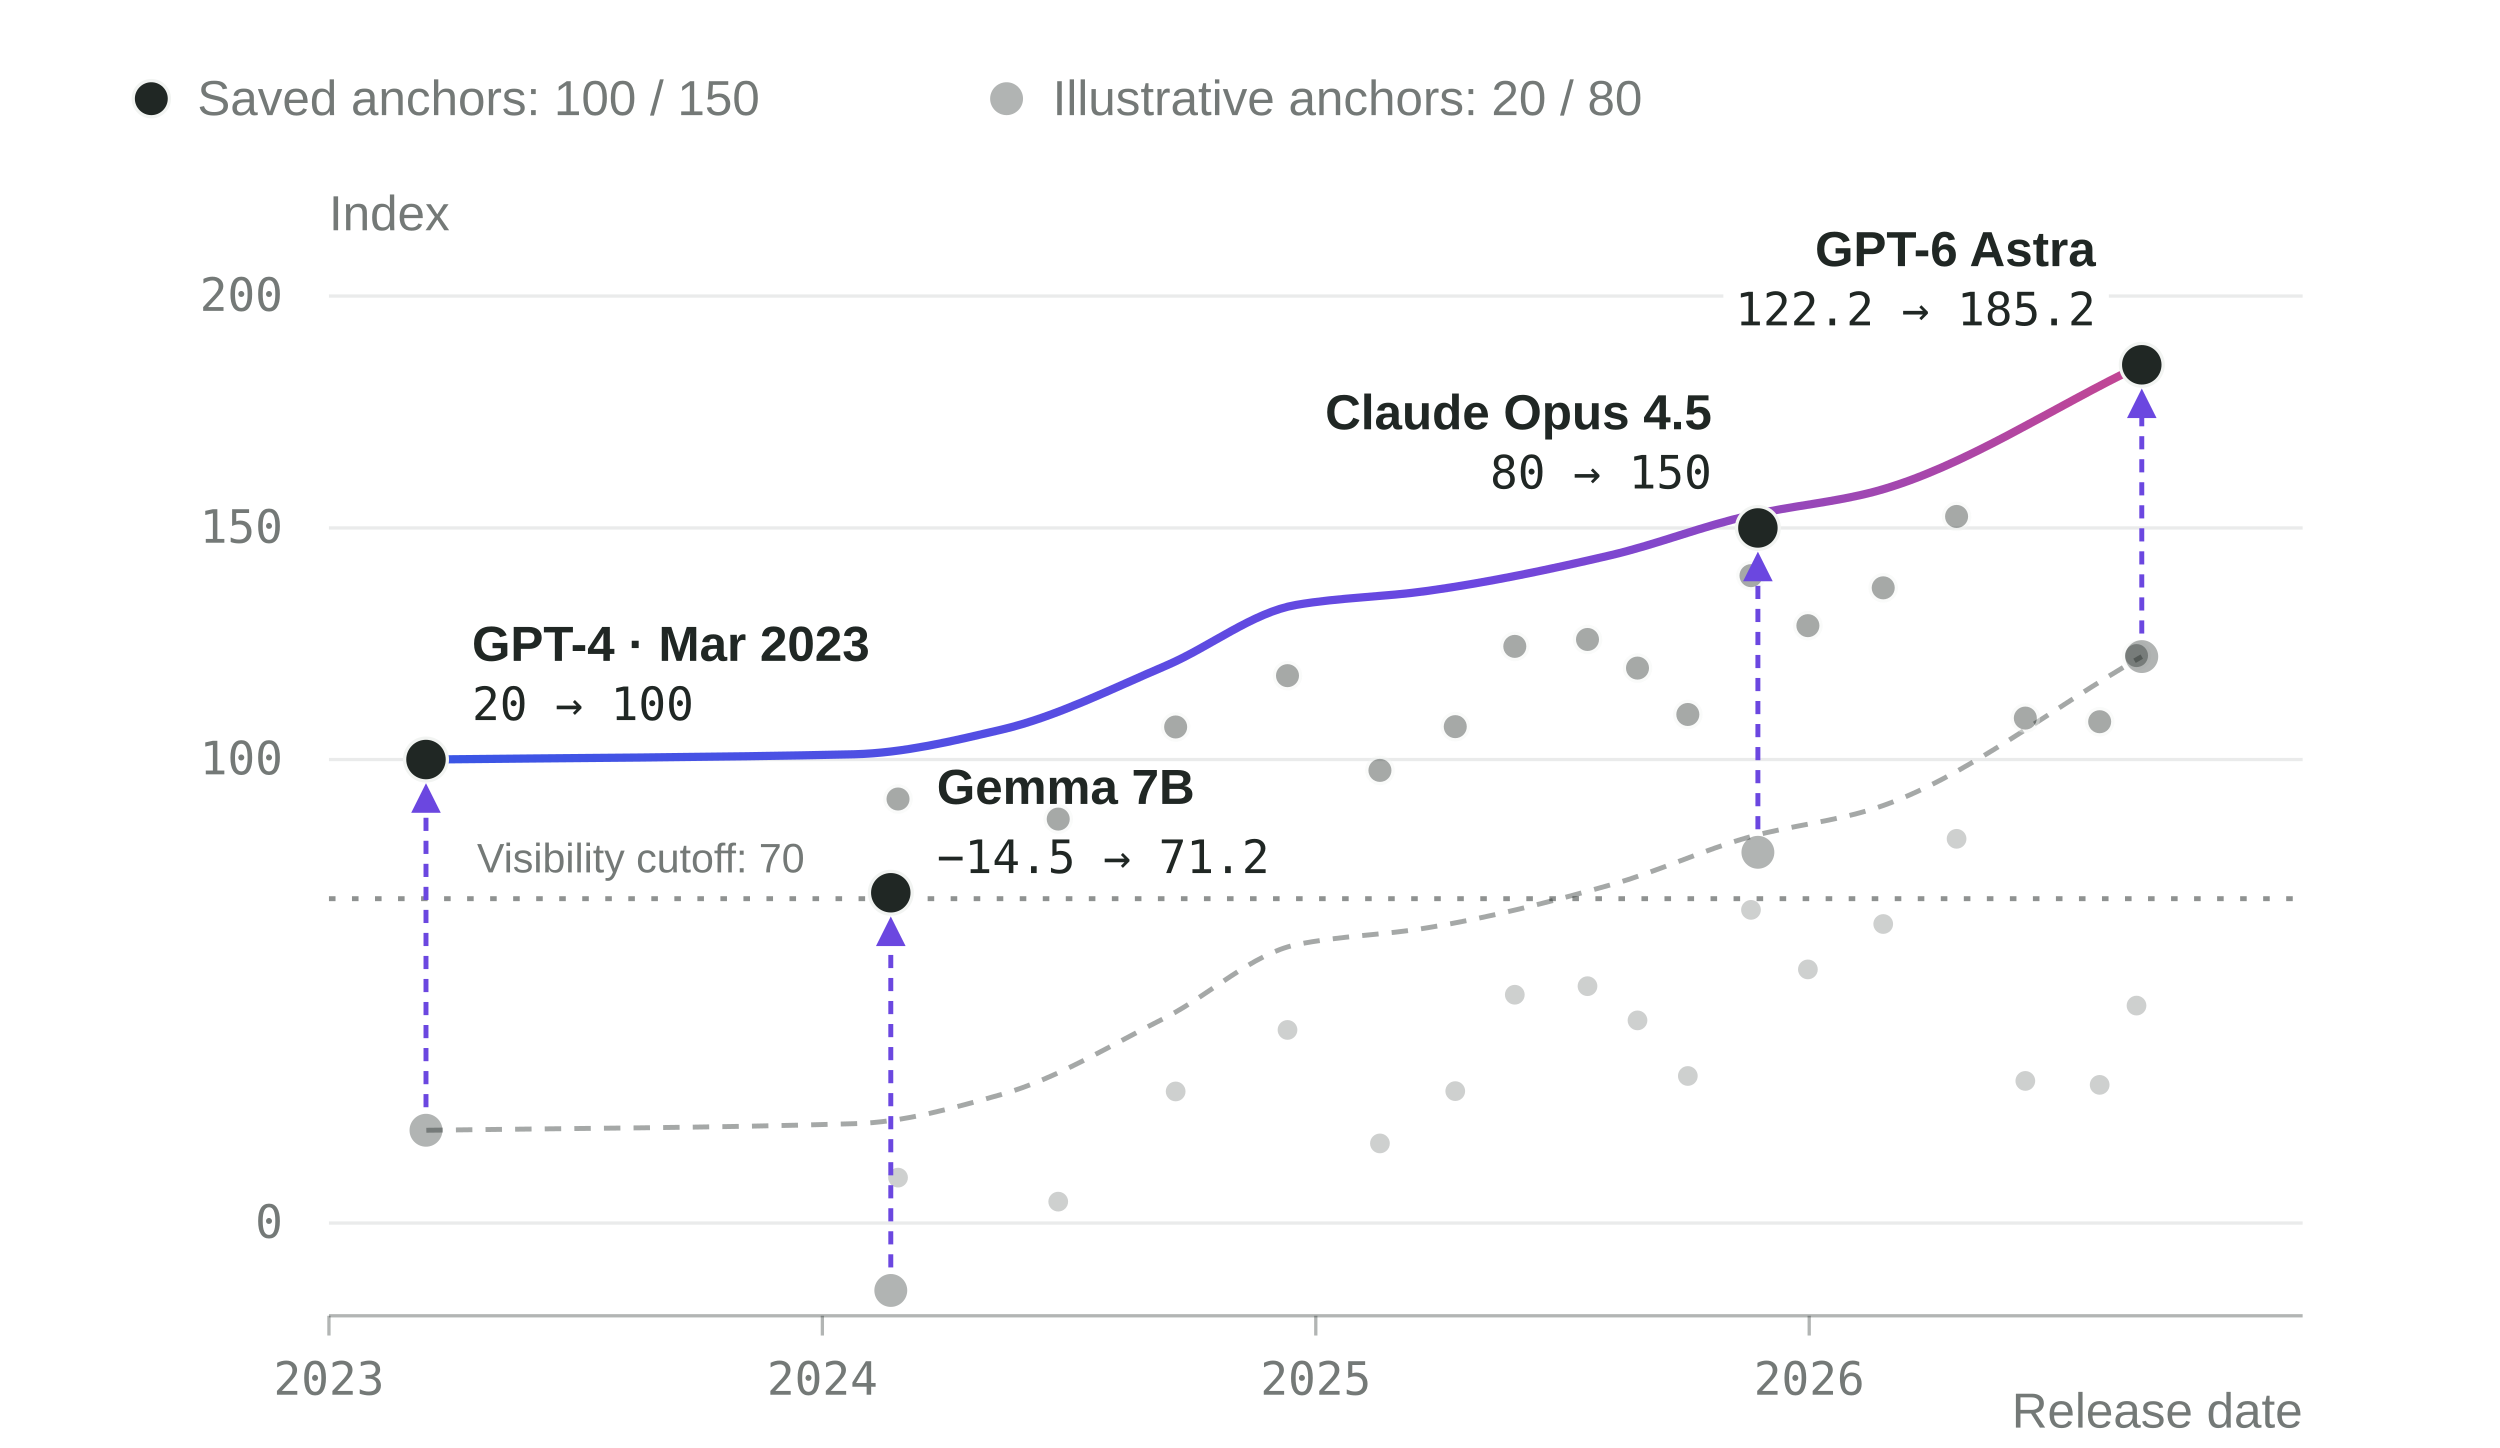
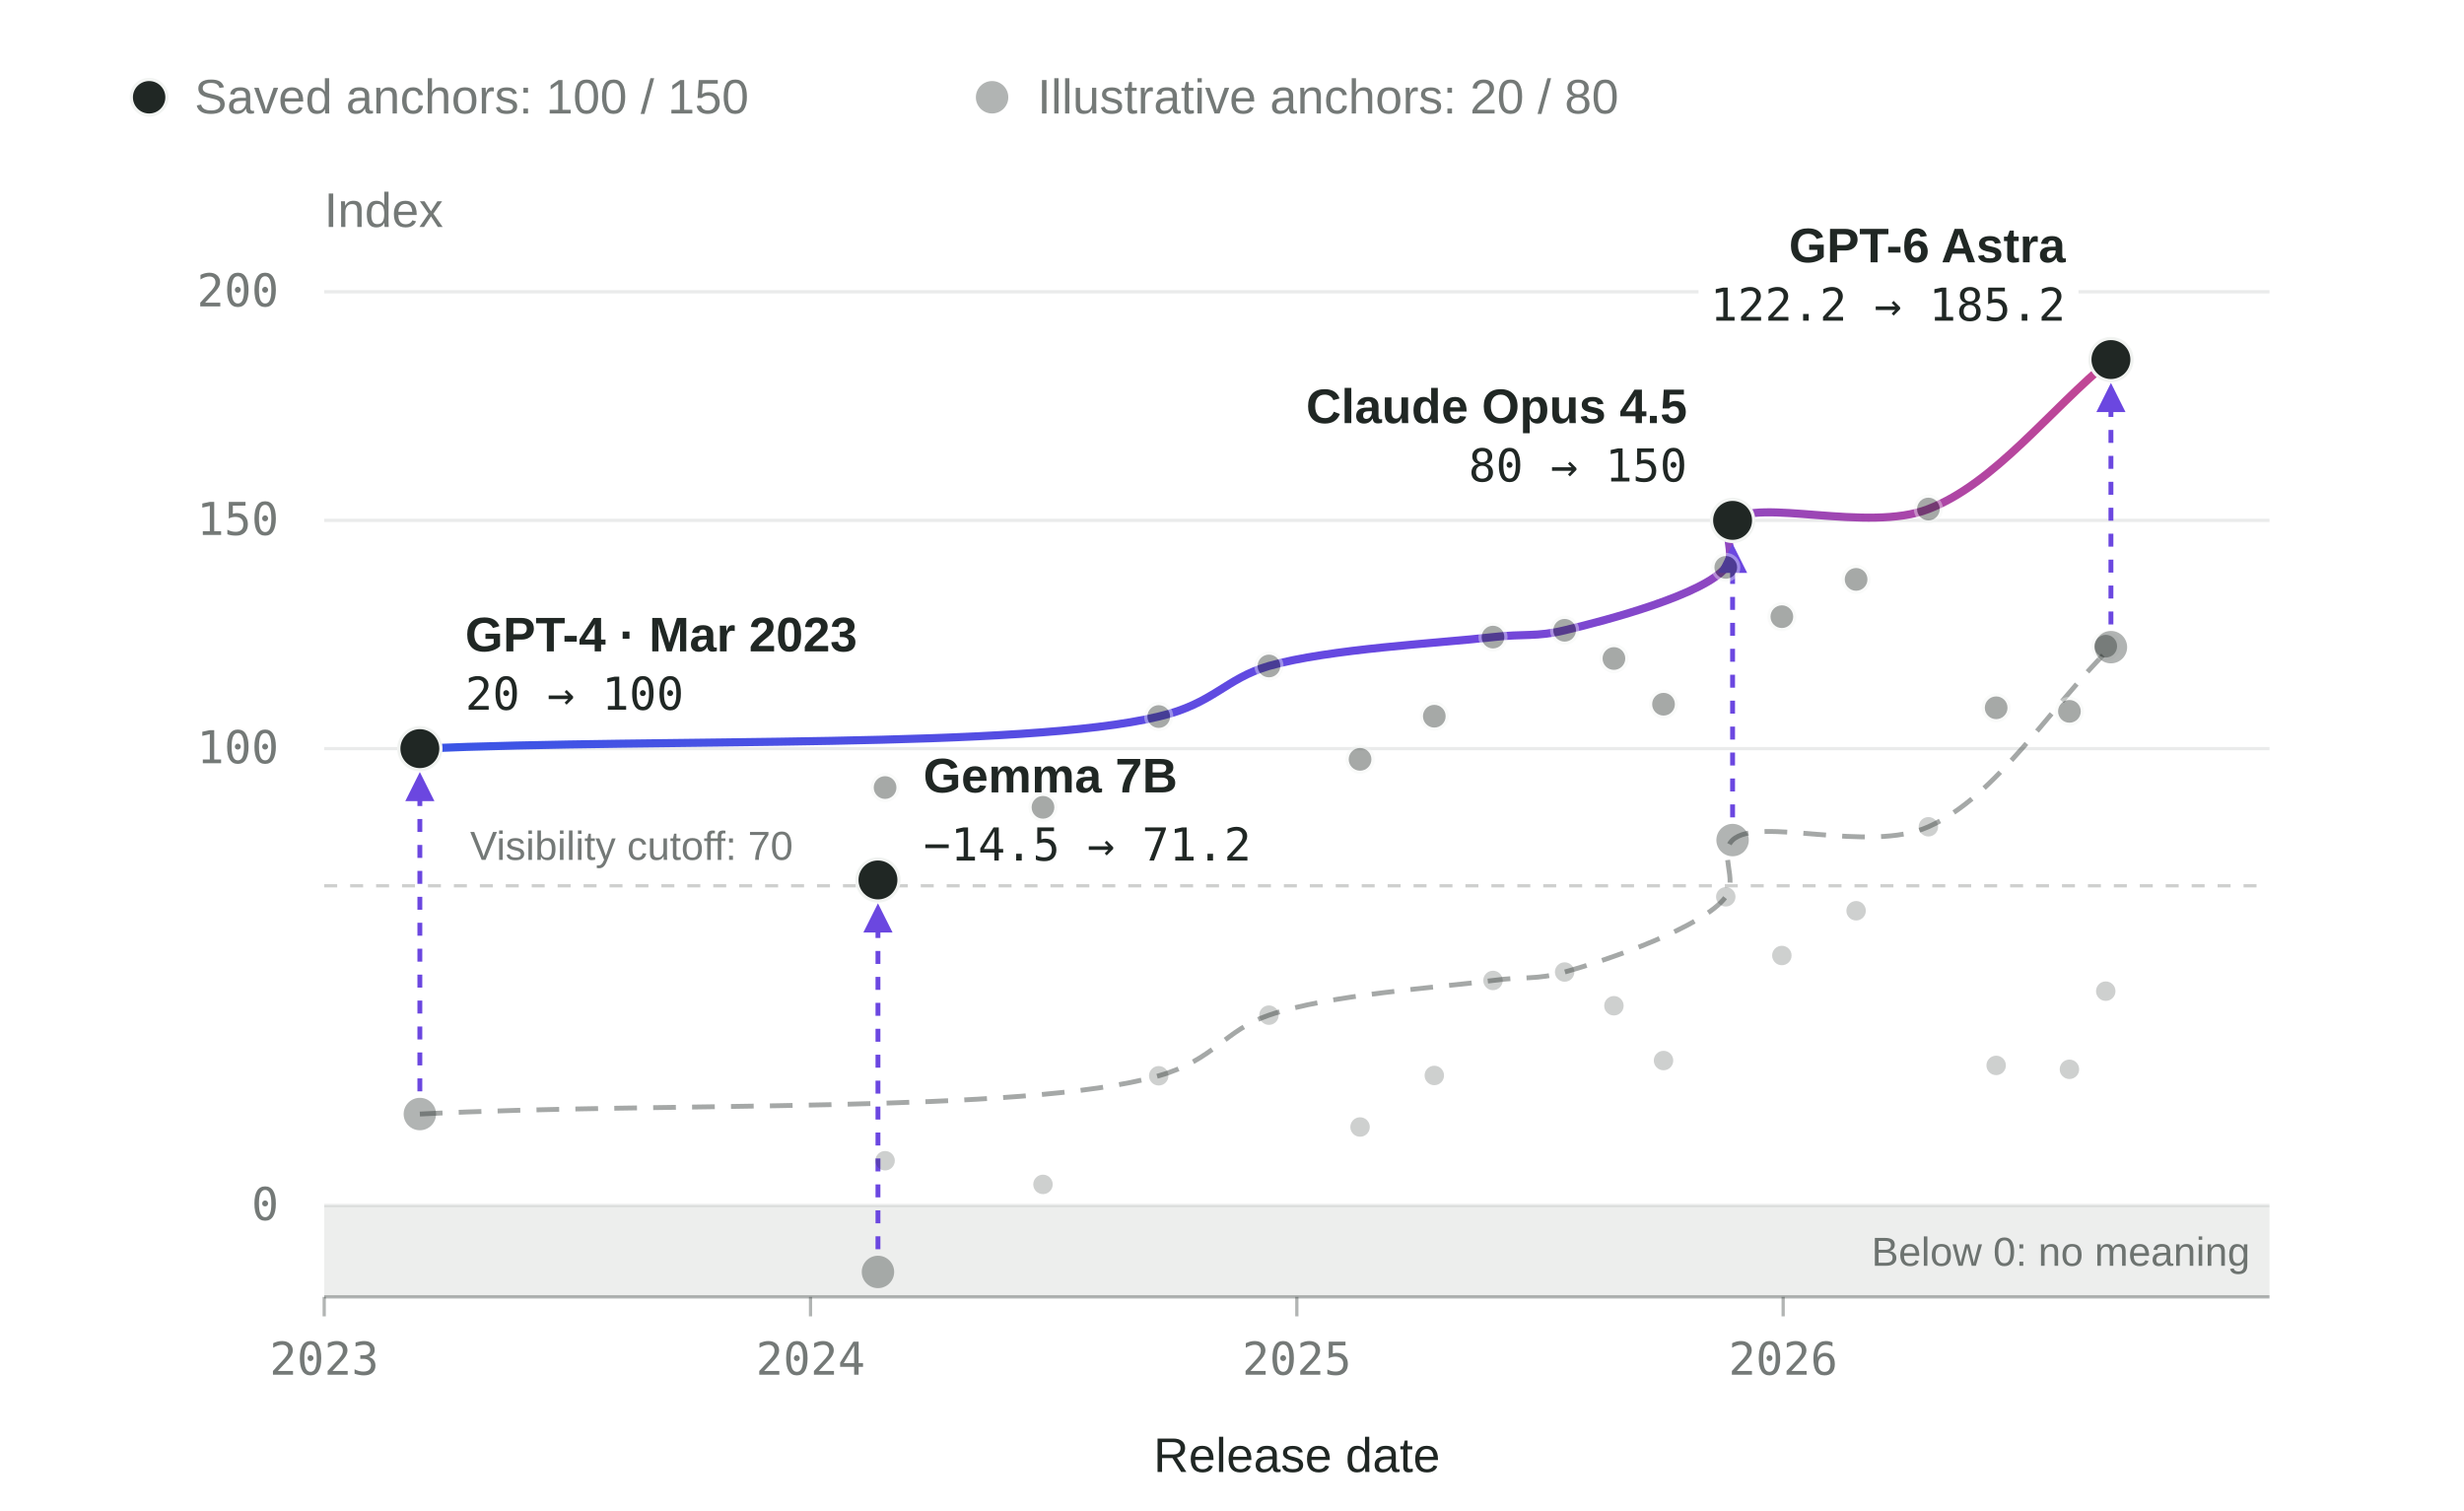
- <svg xmlns="http://www.w3.org/2000/svg" viewBox="0 0 760 440" role="img" aria-labelledby="title desc">
+ <svg xmlns="http://www.w3.org/2000/svg" viewBox="0 0 760 466" role="img" aria-labelledby="title desc">
  <style>
text{font-family:"Avenir Next","Segoe UI",Arial,sans-serif;font-size:15px;fill:#202724}
.num{font-family:"SFMono-Regular","SF Mono",Menlo,Consolas,monospace;font-size:14px}
.small{font-size:12.5px}.big{font-size:18px}.strong{font-weight:600}
.muted{fill-opacity:.62}.faint{opacity:.4}.half{opacity:.5}
.grid{fill:none;stroke:#202724;stroke-opacity:.09}
.guide{fill:none;stroke:#202724;stroke-opacity:.22}
.axis{fill:none;stroke:#202724;stroke-opacity:.34}
.ink{fill:#202724}.ink-line{fill:none;stroke:#202724}.ink-wash{fill:#202724;fill-opacity:.08}
.ring{stroke:#f2f4f2;stroke-width:2;paint-order:stroke}.gap{stroke:#f2f4f2;stroke-width:2}
.violet{fill:#6b47e0}.violet-line{fill:none;stroke:#6b47e0}.violet-wash{fill:#6b47e0;fill-opacity:.14}
.rose{fill:#c93f78}.rose-line{fill:none;stroke:#c93f78}.rose-wash{fill:#c93f78;fill-opacity:.14}
.amber{fill:#a8740c}.amber-line{fill:none;stroke:#a8740c}.amber-wash{fill:#a8740c;fill-opacity:.16}
.h0{stop-color:#3557e6}.h1{stop-color:#6b47e0}.h2{stop-color:#d9467f}
.land0{stop-color:#6b47e0;stop-opacity:.12}.land1{stop-color:#6b47e0;stop-opacity:.01}
.halo{opacity:0}
.m{font-size:1.12em}.mr,.mi,.mb{font-family:"KaTeX_Main","Latin Modern Roman","STIX Two Text","Cambria","Times New Roman",serif;font-style:normal;font-weight:400}.mb{font-weight:700}.mi{font-family:"KaTeX_Math","Latin Modern Math","STIX Two Text","Cambria Math","Times New Roman",serif;font-style:italic}
@media (prefers-color-scheme:dark){
text{fill:#f2f3ed}.muted{fill-opacity:.58}
.grid{stroke:#f2f3ed;stroke-opacity:.08}.guide{stroke:#f2f3ed;stroke-opacity:.2}.axis{stroke:#f2f3ed;stroke-opacity:.3}
.ink{fill:#f2f3ed}.ink-line{stroke:#f2f3ed}.ink-wash{fill:#f2f3ed;fill-opacity:.1}
.ring{stroke:#0b1016}.gap{stroke:#0b1016}
.violet{fill:#8f6bff}.violet-line{stroke:#8f6bff}.violet-wash{fill:#8f6bff;fill-opacity:.22}
.rose{fill:#e06296}.rose-line{stroke:#e06296}.rose-wash{fill:#e06296;fill-opacity:.2}
.amber{fill:#b98b24}.amber-line{stroke:#b98b24}.amber-wash{fill:#b98b24;fill-opacity:.22}
.h0{stop-color:#4a72ff}.h1{stop-color:#8f6bff}.h2{stop-color:#ff92bd}
.land0{stop-color:#6f8cff;stop-opacity:.16}.land1{stop-color:#6f8cff;stop-opacity:.02}
.halo{opacity:.55}
}
</style>
  <defs>
    <filter id="glow" x="-1" y="-1" width="3" height="3">
      <feGaussianBlur stdDeviation="3" />
    </filter>
    <marker id="tip-ink" viewBox="0 0 10 10" refX="8" refY="5" markerWidth="6" markerHeight="6" orient="auto-start-reverse">
      <path class="ink" d="M0 0L10 5L0 10Z" />
    </marker>
    <marker id="tip-violet" viewBox="0 0 10 10" refX="8" refY="5" markerWidth="6" markerHeight="6" orient="auto-start-reverse">
      <path class="violet" d="M0 0L10 5L0 10Z" />
    </marker>
    <marker id="tip-rose" viewBox="0 0 10 10" refX="8" refY="5" markerWidth="6" markerHeight="6" orient="auto-start-reverse">
      <path class="rose" d="M0 0L10 5L0 10Z" />
    </marker>
    <marker id="tip-amber" viewBox="0 0 10 10" refX="8" refY="5" markerWidth="6" markerHeight="6" orient="auto-start-reverse">
      <path class="amber" d="M0 0L10 5L0 10Z" />
    </marker>
    <linearGradient id="light" gradientUnits="userSpaceOnUse" x1="100" y1="0" x2="700" y2="0">
      <stop class="h0" offset="0" />
      <stop class="h1" offset=".58" />
      <stop class="h2" offset="1" />
    </linearGradient>
    <linearGradient id="land" gradientUnits="userSpaceOnUse" x1="0" y1="90" x2="0" y2="400">
      <stop class="land0" offset="0" />
      <stop class="land1" offset="1" />
    </linearGradient>
  </defs>
  <g>
    <circle class="ink halo" cx="46" cy="30" r="7" filter="url(#glow)" />
    <circle class="ink ring" cx="46" cy="30" r="5" />
  </g>
  <text class="muted" x="60" y="35">Saved anchors: 100 / 150</text>
  <circle class="ink" cx="306" cy="30" r="5" opacity=".35" />
  <text class="muted" x="320" y="35">Illustrative anchors: 20 / 80</text>
  <text class="muted" x="100" y="70">Index</text>
+   <rect class="ink-wash" x="100" y="371.8" width="600" height="28.2" />
+   <text class="small muted" x="694" y="390.4" text-anchor="end">Below 0: no meaning</text>
  <path class="grid" d="M100 371.8L700 371.8" />
  <text class="num muted" x="86" y="376.3" text-anchor="end">0</text>
  <path class="grid" d="M100 230.9L700 230.9" />
  <text class="num muted" x="86" y="235.4" text-anchor="end">100</text>
  <path class="grid" d="M100 160.5L700 160.5" />
  <text class="num muted" x="86" y="165" text-anchor="end">150</text>
  <path class="grid" d="M100 90L523.9 90M641.1 90L700 90" />
  <text class="num muted" x="86" y="94.5" text-anchor="end">200</text>
-   <path class="ink-line" d="M100 273.2L700 273.2" stroke-width="1.5" stroke-dasharray="2 5" stroke-opacity=".5" />
+   <path class="guide" d="M100 273.2L700 273.2" stroke-dasharray="4 4" />
  <text class="small muted" x="145" y="265.2">Visibility cutoff: 70</text>
-   <path class="ink-line" d="M129.6 343.6 C172.9 343 216.3 342.9 259.7 341.6 C274.7 341.2 289.6 336.9 304.5 332.7 C321.1 328 337.9 317.6 354.6 309.2 C367.7 302.4 380.8 290 394 287.2 C407.4 284.4 420.8 284.3 434.2 282 C452.7 279 471.2 274.2 489.6 269 C503.7 265.1 517.9 258.3 532 254.4 C544.7 250.9 557.4 249.8 570.1 245.7 C597 236.9 624 215 651.1 199.6" stroke-width="1.5" stroke-dasharray="5 4" stroke-opacity=".4" />
-   <path d="M129.6 230.9 C172.9 230.4 216.3 230.3 259.7 229.3 C274.7 228.9 289.6 225.3 304.5 221.8 C321.1 217.9 337.9 209.4 354.6 202.3 C367.7 196.7 380.8 186.2 394 183.9 C407.4 181.6 420.8 181.5 434.2 179.6 C452.7 177 471.2 173.1 489.6 168.8 C503.7 165.5 517.9 159.8 532 156.7 C544.7 153.7 557.4 152.8 570.1 149.4 C597 142.1 624 123.8 651.1 110.9" fill="none" stroke="url(#light)" stroke-width="2.5" stroke-linecap="round" />
+   <path class="ink-line" d="M129.5 343.6C205.5 339.7 315.7 343.7 357.4 331.8C374.6 326.9 377.6 317.8 391.4 313.1C410 306.7 443.8 304.6 460.5 302.4C469.9 301.1 474 302.3 482.6 299.8C496.2 296 525.5 285.9 532.3 276.6C536.1 271.3 530.1 263.1 534.4 259.1C542.3 251.6 576.4 263.3 594.8 255C615.9 245.6 632.3 218.1 651.1 199.6" stroke-width="1.5" stroke-dasharray="7 5" stroke-opacity=".4" />
+   <path d="M129.5 230.9C205.5 227.6 315.6 231.1 357.4 221C374.4 217 377.8 209.4 391.4 205.4C410.1 200.1 443.8 198.4 460.5 196.5C469.9 195.4 474 196.5 482.6 194.4C496.1 191.2 525.7 183.3 532.3 175C535.8 170.7 530.7 163.9 534.4 160.5C542 153.5 576.2 164.3 594.8 157C615.3 149.1 632.3 126.3 651.1 110.9" fill="none" stroke="url(#light)" stroke-width="2.5" stroke-linecap="round" stroke-linejoin="round" />
+   <path class="violet-line" d="M129.5 336.6L129.5 239.9" stroke-width="1.5" stroke-dasharray="4 4" marker-end="url(#tip-violet)" />
+   <path class="violet-line" d="M534.4 252.1L534.4 169.5" stroke-width="1.5" stroke-dasharray="4 4" marker-end="url(#tip-violet)" />
+   <path class="violet-line" d="M651.1 192.6L651.1 119.9" stroke-width="1.5" stroke-dasharray="4 4" marker-end="url(#tip-violet)" />
+   <path class="violet-line" d="M270.8 385.3L270.8 280.4" stroke-width="1.5" stroke-dasharray="4 4" marker-end="url(#tip-violet)" />
  <circle class="ink" cx="273" cy="358" r="3" opacity=".22" />
  <g class="faint">
    <circle class="ink halo" cx="273" cy="242.9" r="5.5" filter="url(#glow)" />
    <circle class="ink ring" cx="273" cy="242.9" r="3.5" />
  </g>
  <circle class="ink" cx="321.7" cy="365.3" r="3" opacity=".22" />
  <g class="faint">
    <circle class="ink halo" cx="321.7" cy="249" r="5.5" filter="url(#glow)" />
    <circle class="ink ring" cx="321.7" cy="249" r="3.5" />
  </g>
  <circle class="ink" cx="357.4" cy="331.8" r="3" opacity=".22" />
  <g class="faint">
    <circle class="ink halo" cx="357.4" cy="221" r="5.5" filter="url(#glow)" />
    <circle class="ink ring" cx="357.4" cy="221" r="3.5" />
  </g>
  <circle class="ink" cx="391.4" cy="313.1" r="3" opacity=".22" />
  <g class="faint">
    <circle class="ink halo" cx="391.4" cy="205.4" r="5.5" filter="url(#glow)" />
    <circle class="ink ring" cx="391.4" cy="205.4" r="3.5" />
  </g>
  <circle class="ink" cx="419.5" cy="347.6" r="3" opacity=".22" />
  <g class="faint">
    <circle class="ink halo" cx="419.5" cy="234.2" r="5.5" filter="url(#glow)" />
    <circle class="ink ring" cx="419.5" cy="234.2" r="3.5" />
  </g>
  <circle class="ink" cx="442.4" cy="331.7" r="3" opacity=".22" />
  <g class="faint">
    <circle class="ink halo" cx="442.4" cy="220.9" r="5.5" filter="url(#glow)" />
    <circle class="ink ring" cx="442.4" cy="220.9" r="3.5" />
  </g>
  <circle class="ink" cx="460.5" cy="302.4" r="3" opacity=".22" />
  <g class="faint">
    <circle class="ink halo" cx="460.5" cy="196.5" r="5.5" filter="url(#glow)" />
    <circle class="ink ring" cx="460.5" cy="196.5" r="3.5" />
  </g>
  <circle class="ink" cx="482.6" cy="299.8" r="3" opacity=".22" />
  <g class="faint">
    <circle class="ink halo" cx="482.6" cy="194.4" r="5.5" filter="url(#glow)" />
    <circle class="ink ring" cx="482.6" cy="194.4" r="3.5" />
  </g>
  <circle class="ink" cx="497.8" cy="310.2" r="3" opacity=".22" />
  <g class="faint">
    <circle class="ink halo" cx="497.8" cy="203.1" r="5.5" filter="url(#glow)" />
    <circle class="ink ring" cx="497.8" cy="203.1" r="3.5" />
  </g>
  <circle class="ink" cx="513.1" cy="327.1" r="3" opacity=".22" />
  <g class="faint">
    <circle class="ink halo" cx="513.1" cy="217.2" r="5.5" filter="url(#glow)" />
    <circle class="ink ring" cx="513.1" cy="217.2" r="3.5" />
  </g>
  <circle class="ink" cx="532.3" cy="276.6" r="3" opacity=".22" />
  <g class="faint">
    <circle class="ink halo" cx="532.3" cy="175" r="5.5" filter="url(#glow)" />
    <circle class="ink ring" cx="532.3" cy="175" r="3.5" />
  </g>
  <circle class="ink" cx="549.6" cy="294.7" r="3" opacity=".22" />
  <g class="faint">
    <circle class="ink halo" cx="549.6" cy="190.2" r="5.5" filter="url(#glow)" />
    <circle class="ink ring" cx="549.6" cy="190.2" r="3.5" />
  </g>
  <circle class="ink" cx="572.5" cy="280.9" r="3" opacity=".22" />
  <g class="faint">
    <circle class="ink halo" cx="572.5" cy="178.7" r="5.5" filter="url(#glow)" />
    <circle class="ink ring" cx="572.5" cy="178.7" r="3.5" />
  </g>
  <circle class="ink" cx="594.8" cy="255" r="3" opacity=".22" />
  <g class="faint">
    <circle class="ink halo" cx="594.8" cy="157" r="5.5" filter="url(#glow)" />
    <circle class="ink ring" cx="594.8" cy="157" r="3.5" />
  </g>
  <circle class="ink" cx="615.7" cy="328.6" r="3" opacity=".22" />
  <g class="faint">
    <circle class="ink halo" cx="615.7" cy="218.3" r="5.5" filter="url(#glow)" />
    <circle class="ink ring" cx="615.7" cy="218.3" r="3.5" />
  </g>
  <circle class="ink" cx="638.3" cy="329.8" r="3" opacity=".22" />
  <g class="faint">
    <circle class="ink halo" cx="638.3" cy="219.4" r="5.5" filter="url(#glow)" />
    <circle class="ink ring" cx="638.3" cy="219.4" r="3.5" />
  </g>
  <circle class="ink" cx="649.5" cy="305.7" r="3" opacity=".22" />
  <g class="faint">
    <circle class="ink halo" cx="649.5" cy="199.3" r="5.5" filter="url(#glow)" />
    <circle class="ink ring" cx="649.5" cy="199.3" r="3.5" />
  </g>
-   <path class="violet-line" d="M129.5 336.6L129.5 239.9" stroke-width="1.5" stroke-dasharray="4 3" marker-end="url(#tip-violet)" />
  <circle class="ink" cx="129.5" cy="343.6" r="5" opacity=".35" />
  <g>
    <circle class="ink halo" cx="129.5" cy="230.9" r="8" filter="url(#glow)" />
    <circle class="ink ring" cx="129.5" cy="230.9" r="6" />
  </g>
  <text class="strong" x="143.5" y="200.9">GPT-4 · Mar 2023</text>
  <text class="num" x="143.5" y="218.9">20 → 100</text>
-   <path class="violet-line" d="M534.4 252.1L534.4 169.5" stroke-width="1.5" stroke-dasharray="4 3" marker-end="url(#tip-violet)" />
  <circle class="ink" cx="534.4" cy="259.1" r="5" opacity=".35" />
  <g>
    <circle class="ink halo" cx="534.4" cy="160.5" r="8" filter="url(#glow)" />
    <circle class="ink ring" cx="534.4" cy="160.5" r="6" />
  </g>
  <text class="strong" x="520.4" y="130.5" text-anchor="end">Claude Opus 4.5</text>
  <text class="num" x="520.4" y="148.5" text-anchor="end">80 → 150</text>
-   <path class="violet-line" d="M651.1 192.6L651.1 119.9" stroke-width="1.5" stroke-dasharray="4 3" marker-end="url(#tip-violet)" />
  <circle class="ink" cx="651.1" cy="199.6" r="5" opacity=".35" />
  <g>
    <circle class="ink halo" cx="651.1" cy="110.9" r="8" filter="url(#glow)" />
    <circle class="ink ring" cx="651.1" cy="110.9" r="6" />
  </g>
  <text class="strong" x="637.1" y="80.9" text-anchor="end">GPT-6 Astra</text>
  <text class="num" x="637.1" y="98.9" text-anchor="end">122.2 → 185.2</text>
-   <path class="violet-line" d="M270.8 385.3L270.8 280.4" stroke-width="1.5" stroke-dasharray="4 3" marker-end="url(#tip-violet)" />
  <circle class="ink" cx="270.8" cy="392.3" r="5" opacity=".35" />
  <g>
    <circle class="ink halo" cx="270.8" cy="271.4" r="8" filter="url(#glow)" />
    <circle class="ink ring" cx="270.8" cy="271.4" r="6" />
  </g>
  <text class="strong" x="284.8" y="244.4">Gemma 7B</text>
  <text class="num" x="284.8" y="265.4">−14.5 → 71.2</text>
  <path class="axis" d="M100 400L700 400" />
  <path class="axis" d="M100 400L100 406" />
  <text class="num muted" x="100" y="424" text-anchor="middle">2023</text>
  <path class="axis" d="M250 400L250 406" />
  <text class="num muted" x="250" y="424" text-anchor="middle">2024</text>
  <path class="axis" d="M400 400L400 406" />
  <text class="num muted" x="400" y="424" text-anchor="middle">2025</text>
  <path class="axis" d="M550 400L550 406" />
  <text class="num muted" x="550" y="424" text-anchor="middle">2026</text>
-   <text class="muted" x="700" y="434" text-anchor="end">Release date</text>
+   <text x="400" y="454" text-anchor="middle">Release date</text>
</svg>
